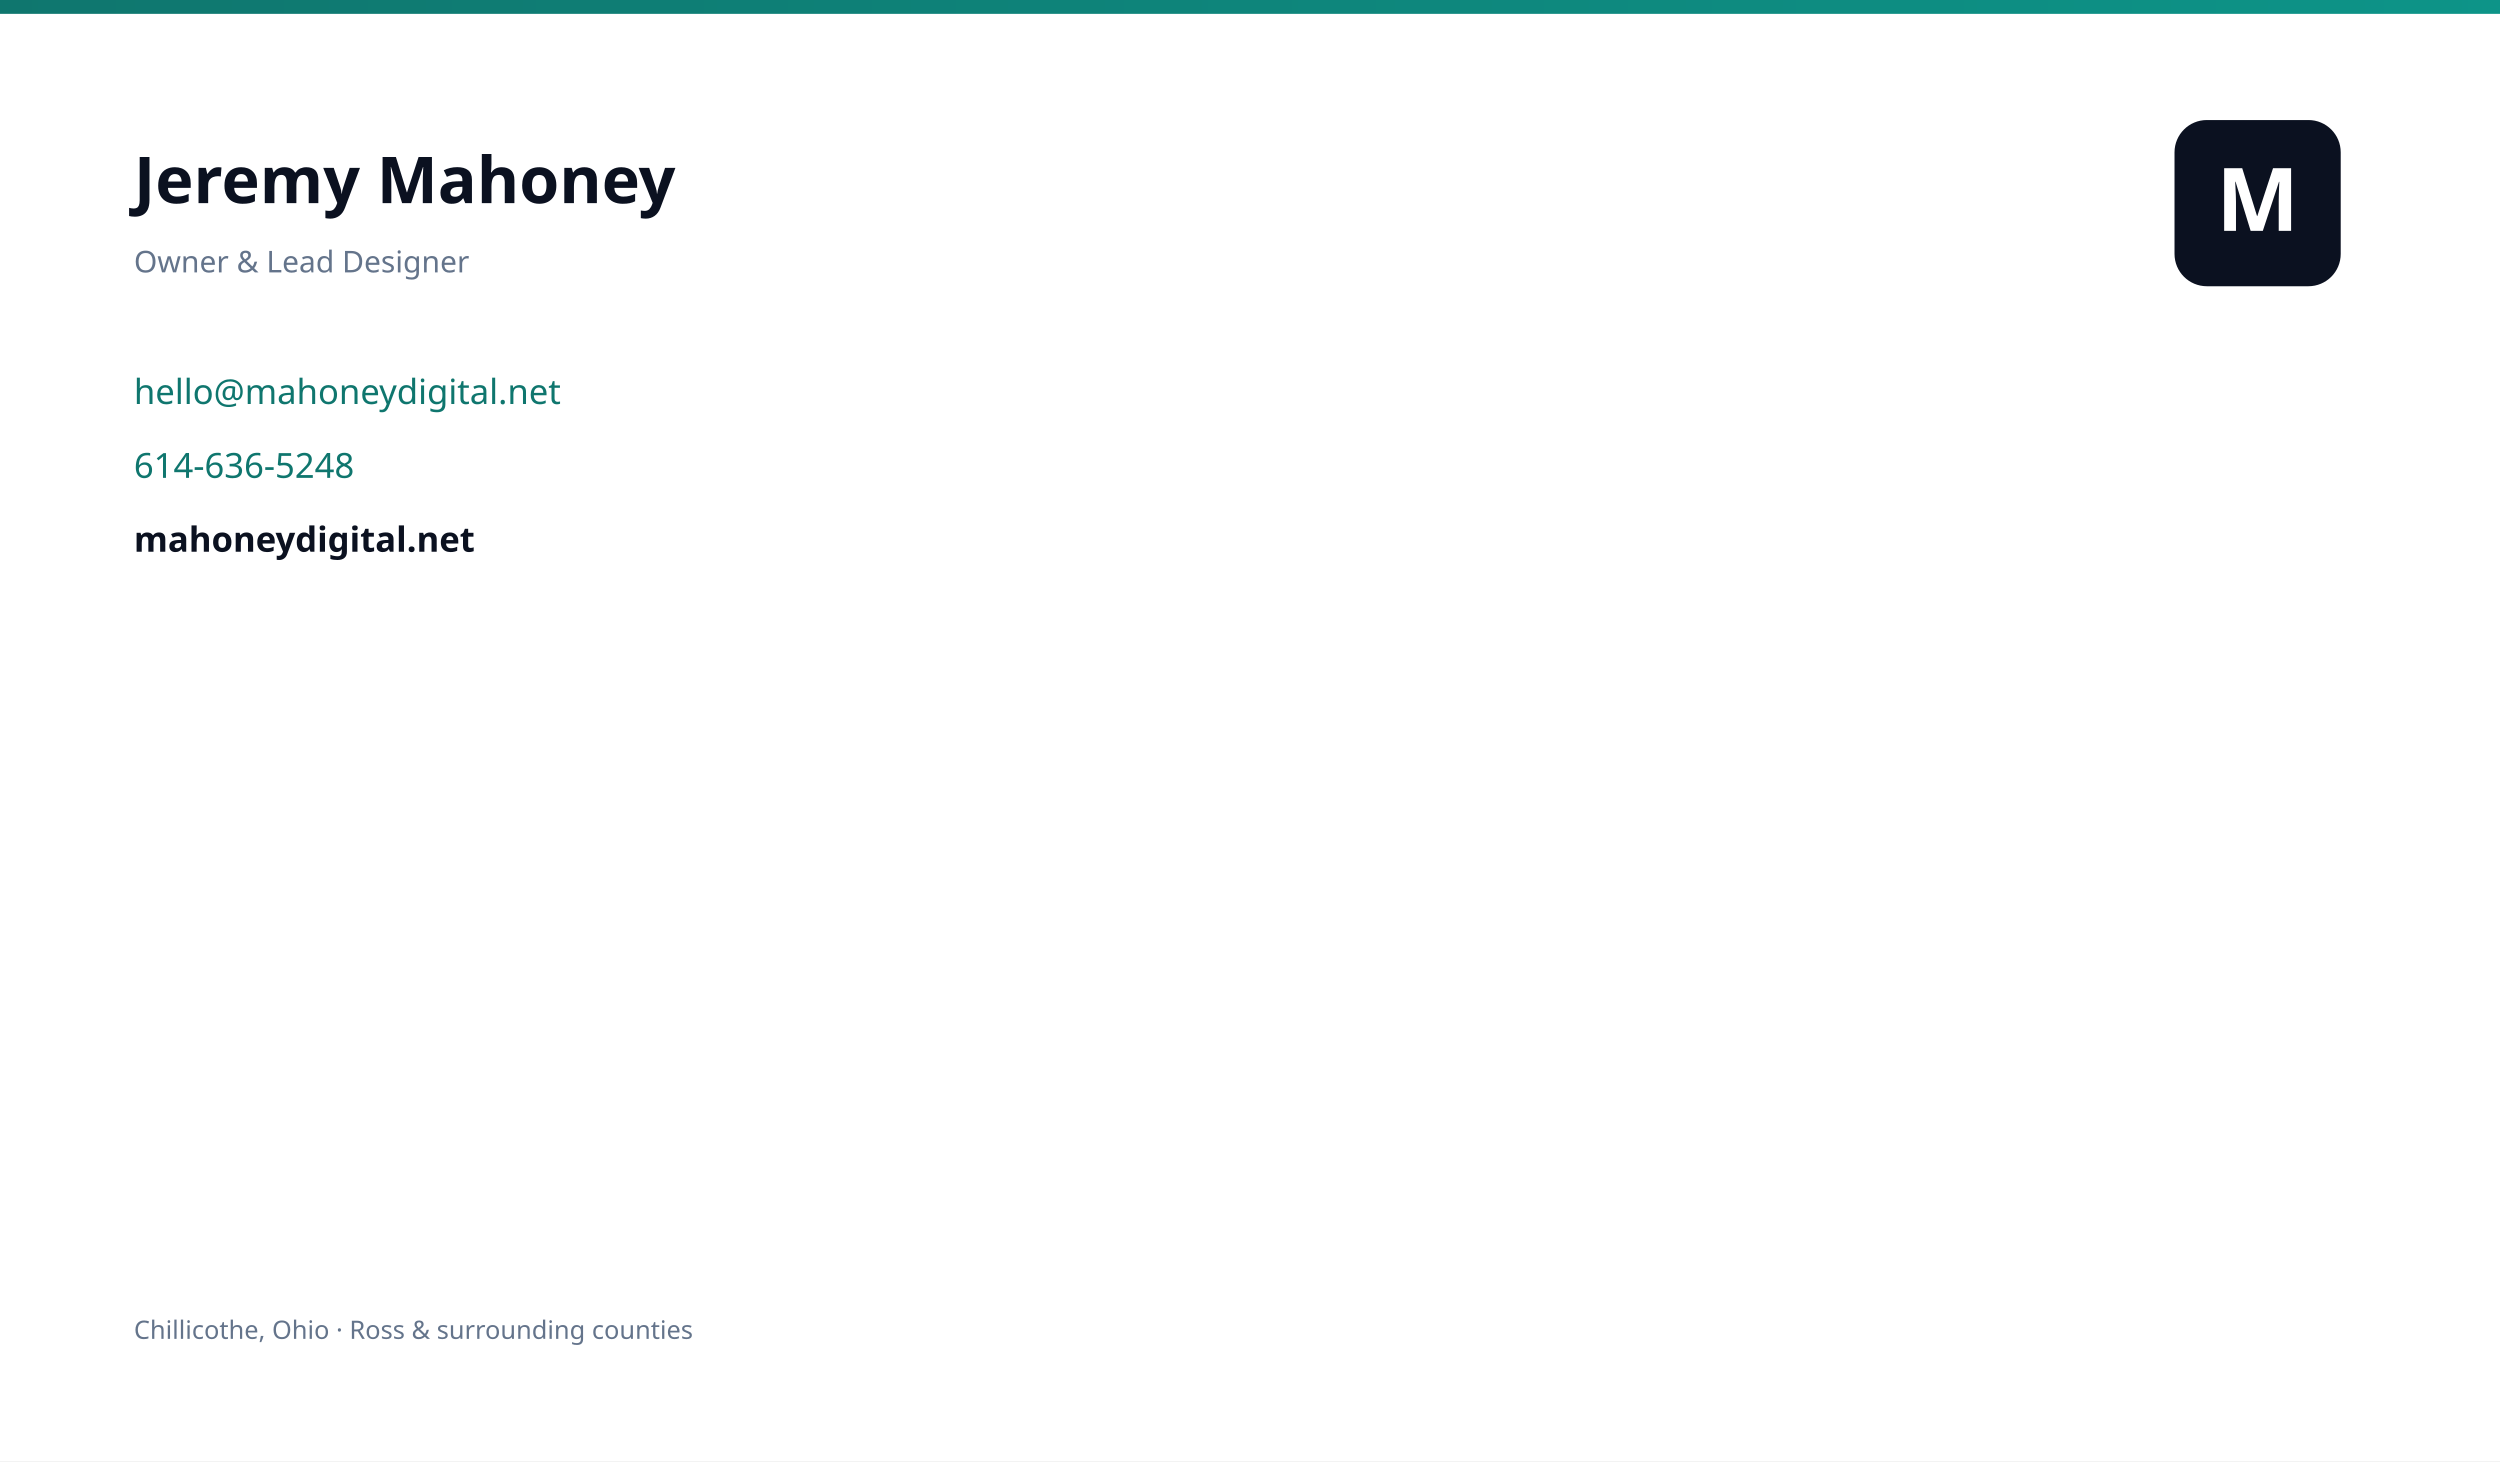
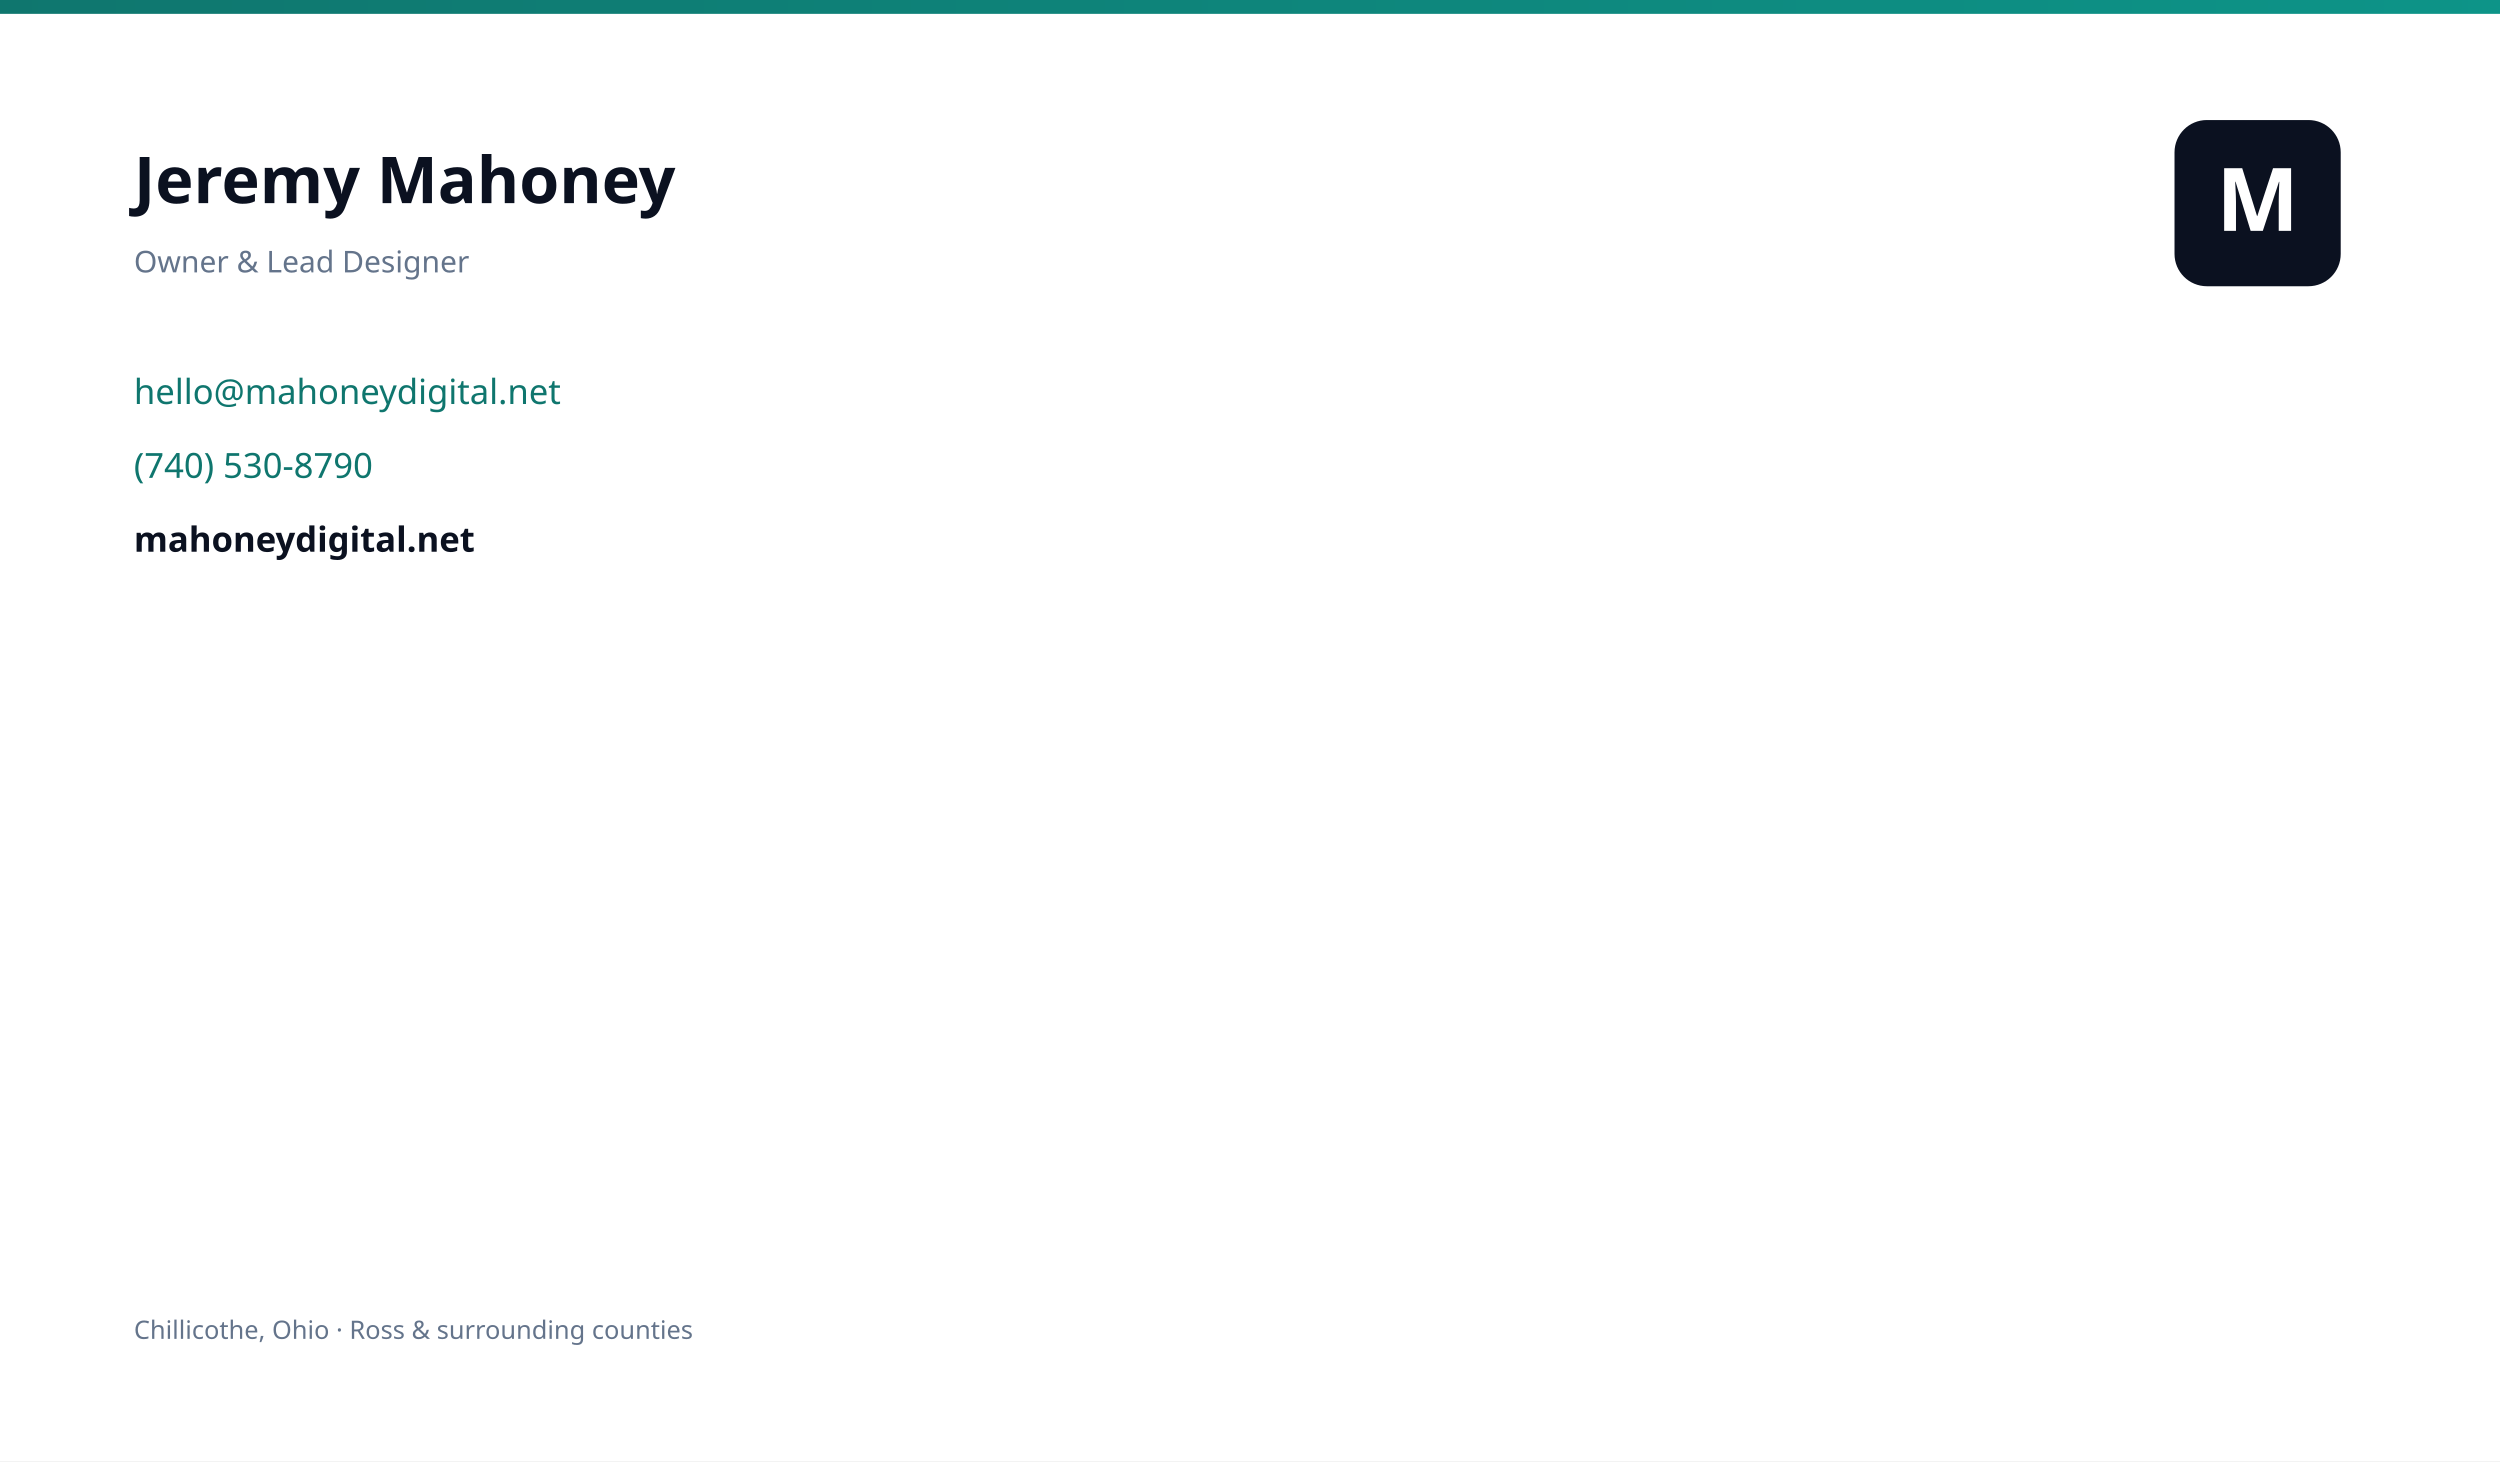
<svg xmlns="http://www.w3.org/2000/svg" width="3.61in" height="2.11in" viewBox="0 0 1083 633">
  <rect width="1083" height="633" fill="#ffffff" />
  <rect y="0" width="1083" height="6" fill="url(#bar)" />
  <defs>
    <linearGradient id="bar" x1="0" y1="0" x2="1" y2="0">
      <stop offset="0%" stop-color="#0f766e" />
      <stop offset="100%" stop-color="#0d9488" />
    </linearGradient>
  </defs>
  <rect x="942" y="52" width="72" height="72" rx="14" fill="#0b1120" />
  <text x="978" y="100" text-anchor="middle" font-family="Segoe UI, system-ui, sans-serif" font-size="38" font-weight="700" fill="#ffffff">M</text>
  <text x="58" y="88" font-family="Segoe UI, system-ui, sans-serif" font-size="28" font-weight="700" fill="#0b1120">Jeremy Mahoney</text>
  <text x="58" y="118" font-family="Segoe UI, system-ui, sans-serif" font-size="13" fill="#64748b">Owner &amp; Lead Designer</text>
  <text x="58" y="175" font-family="Segoe UI, system-ui, sans-serif" font-size="15" fill="#0f766e">hello@mahoneydigital.net</text>
-   <text x="58" y="207" font-family="Segoe UI, system-ui, sans-serif" font-size="15" fill="#0f766e">614-636-5248</text>
+   <text x="58" y="207" font-family="Segoe UI, system-ui, sans-serif" font-size="15" fill="#0f766e">(740) 530-8790</text>
  <text x="58" y="239" font-family="Segoe UI, system-ui, sans-serif" font-size="15" font-weight="600" fill="#0b1120">mahoneydigital.net</text>
  <text x="58" y="580" font-family="Segoe UI, system-ui, sans-serif" font-size="11" fill="#64748b">Chillicothe, Ohio · Ross &amp; surrounding counties</text>
</svg>
